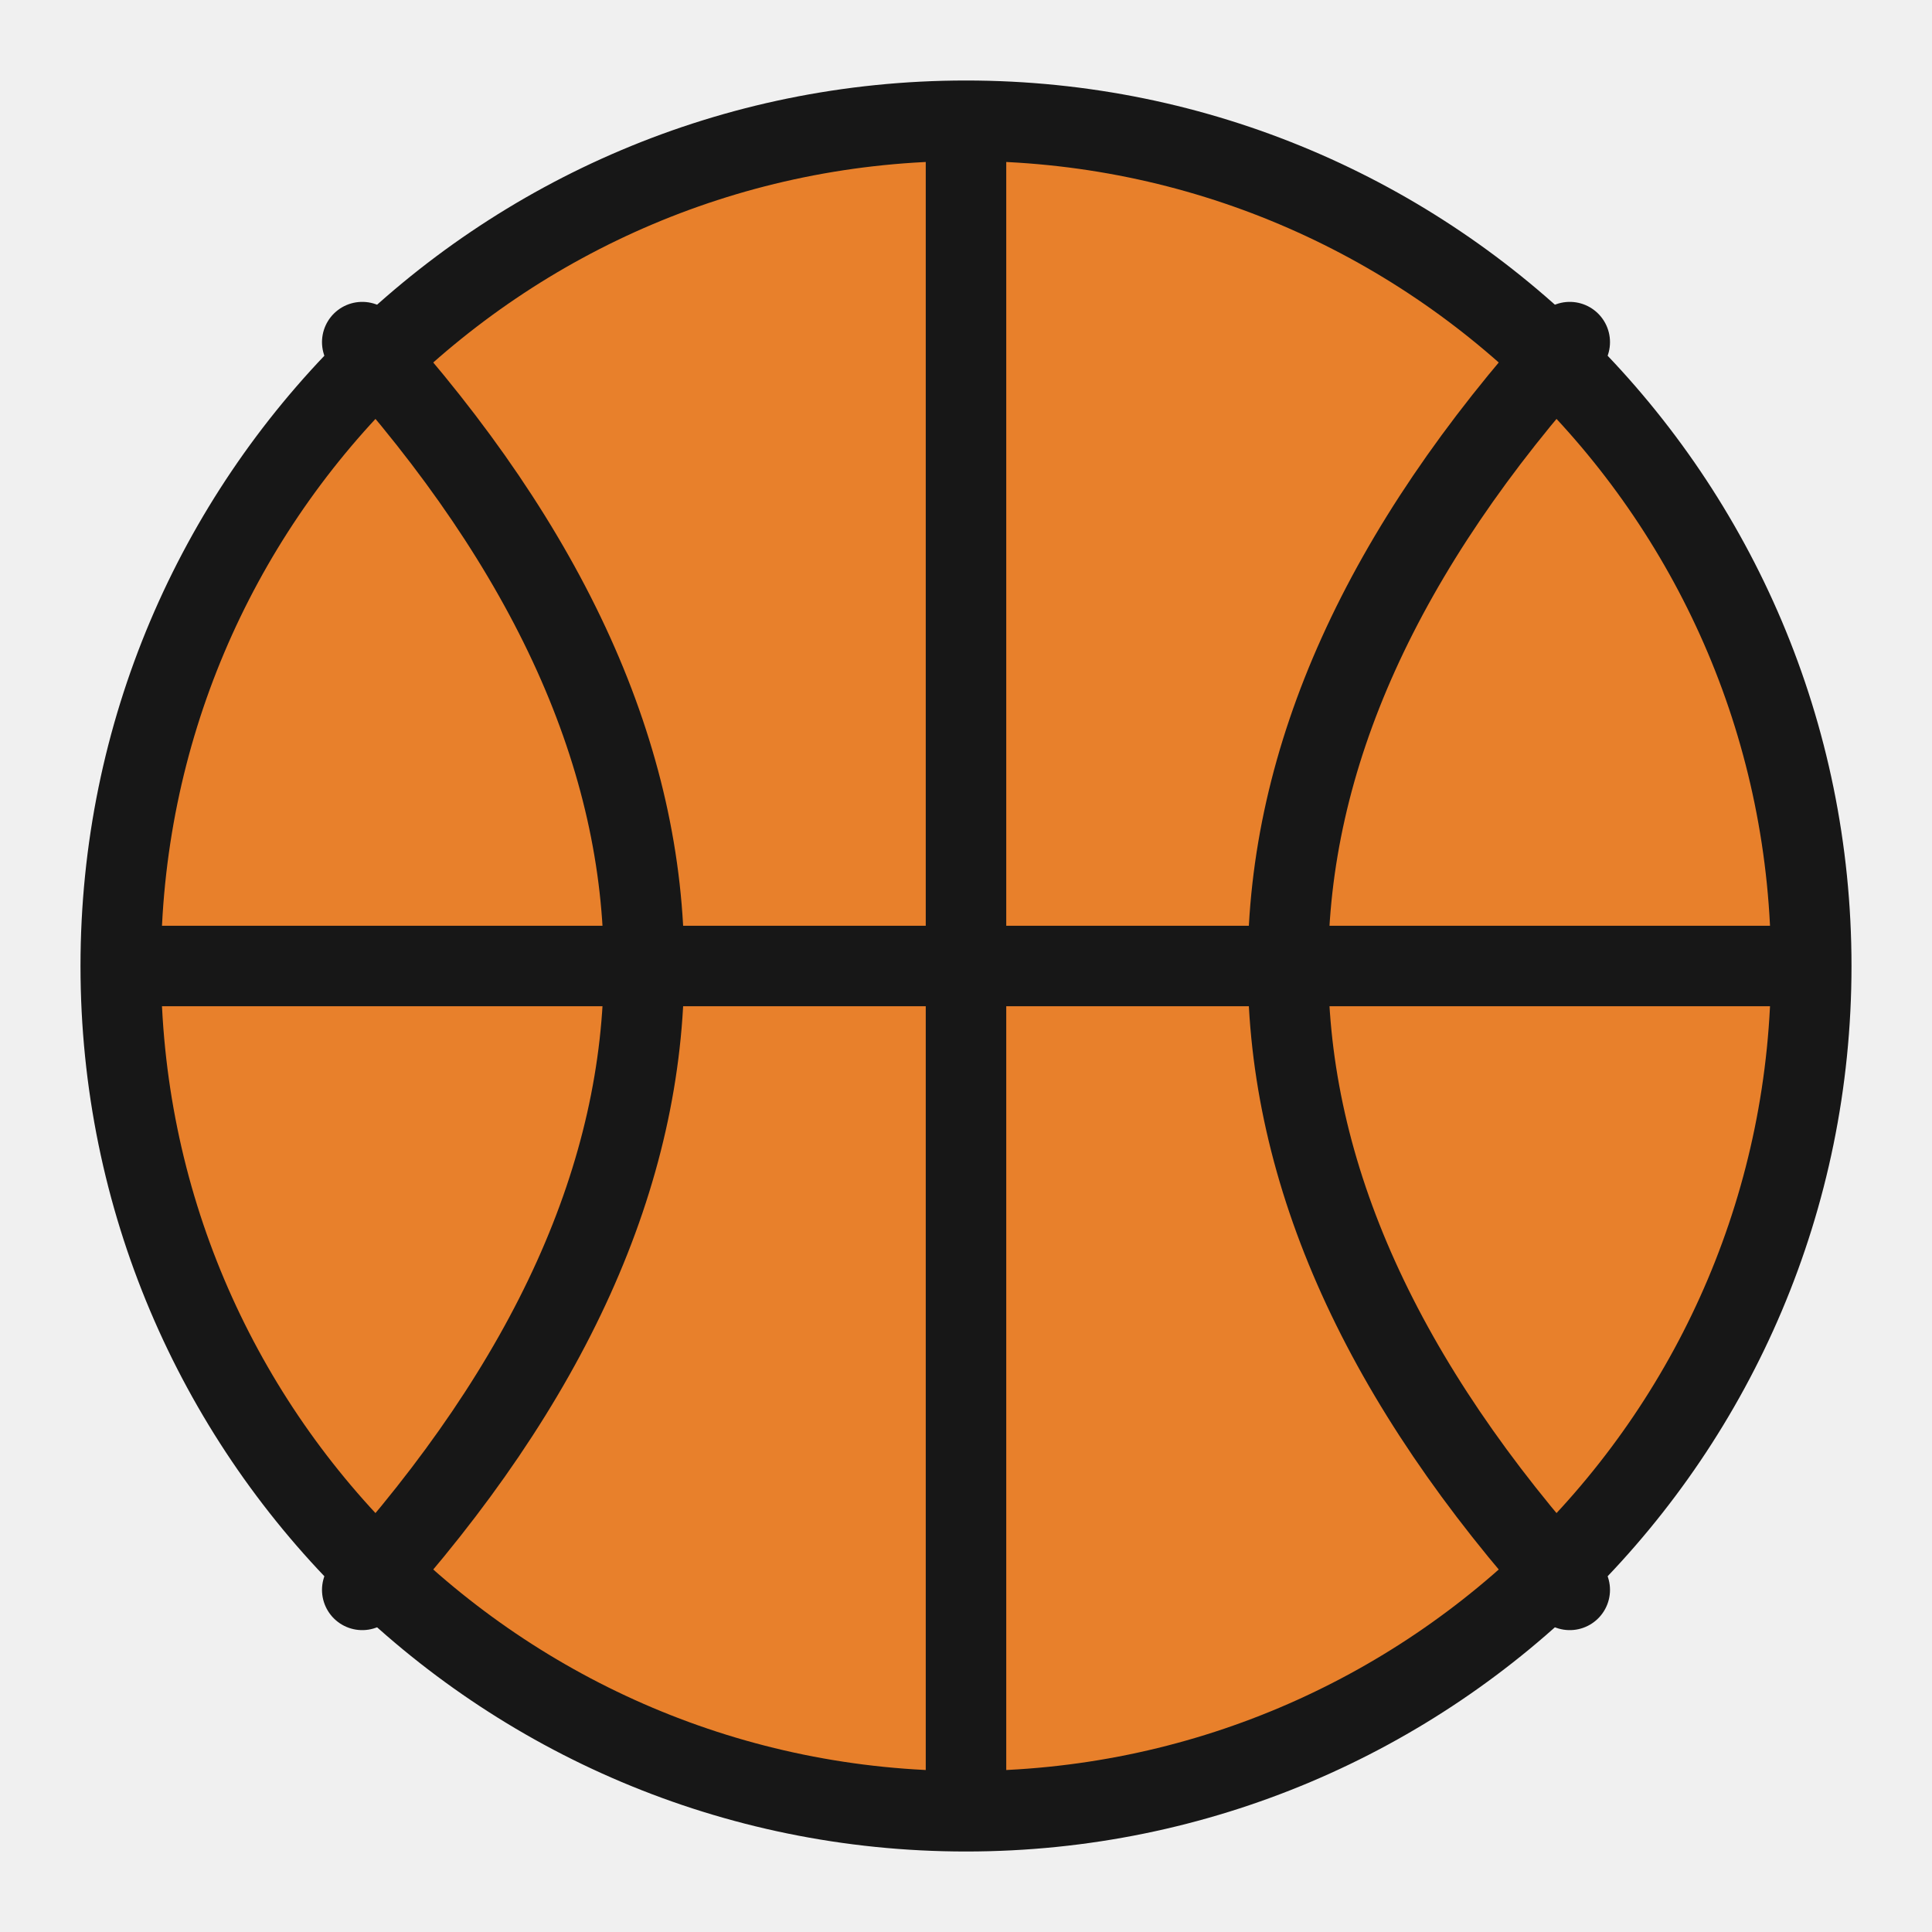
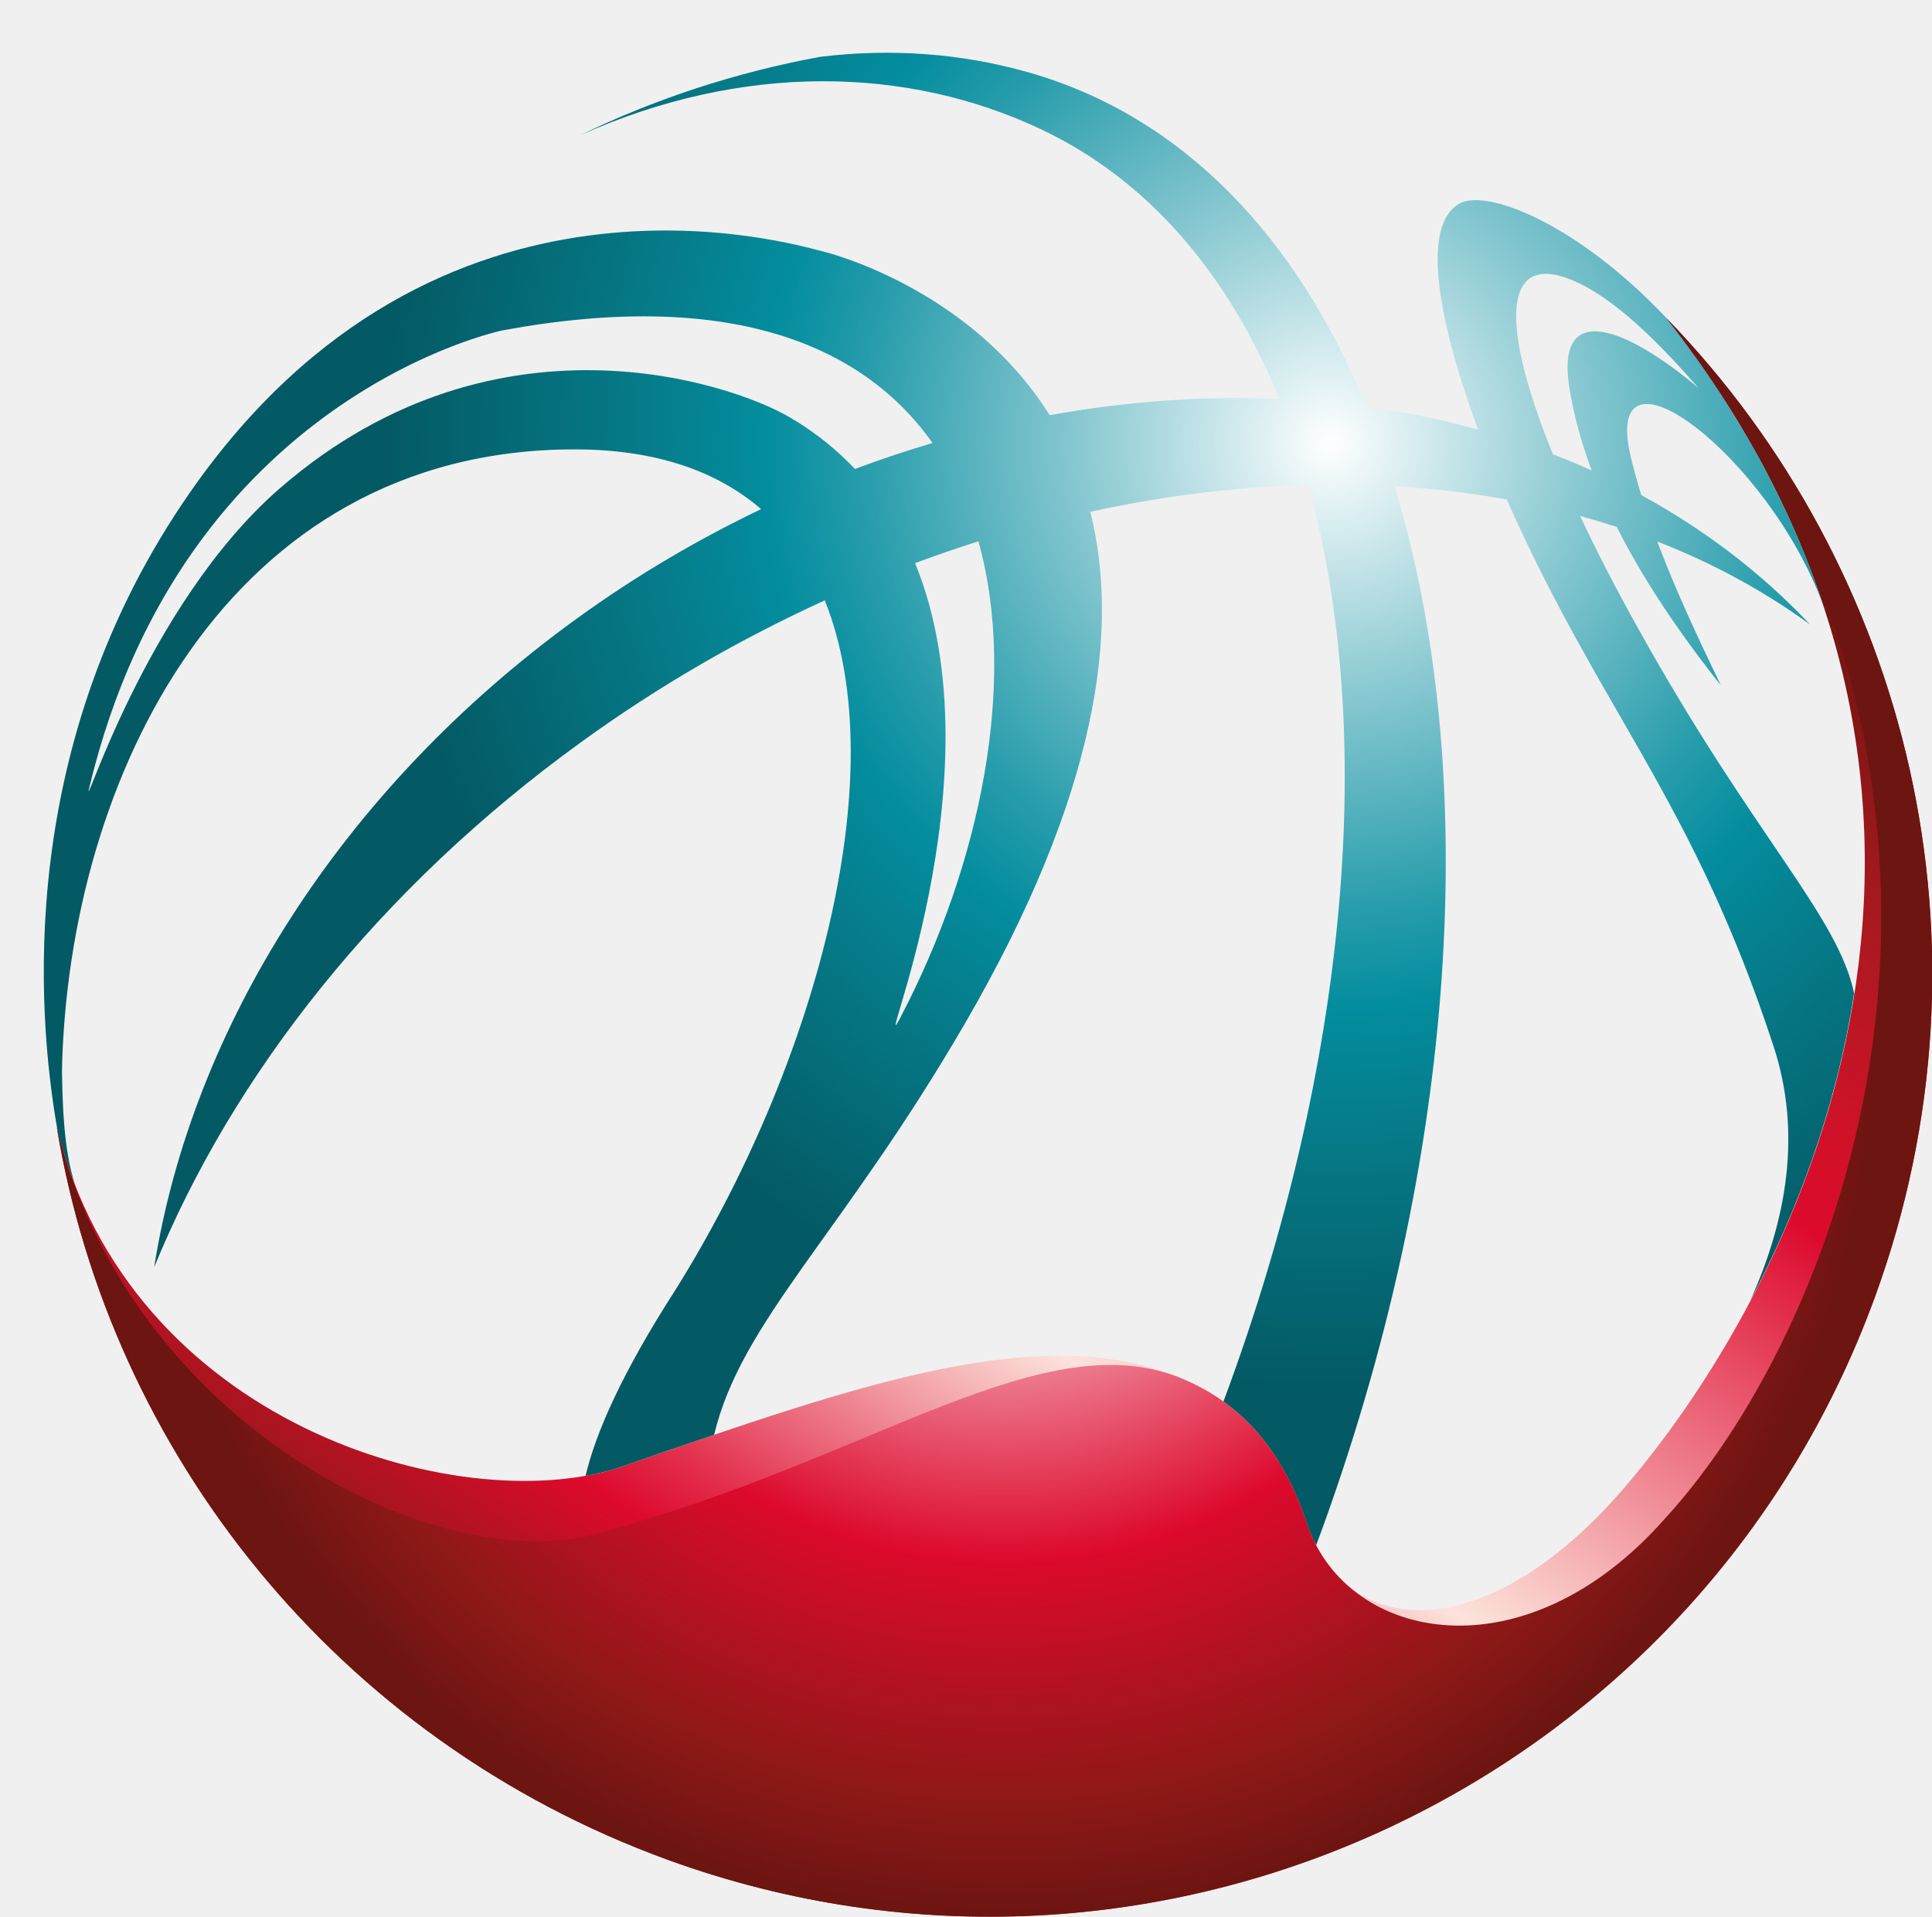
- <svg xmlns="http://www.w3.org/2000/svg" viewBox="0 0 48 48" role="img" aria-label="BSL">
-   <circle cx="24" cy="24" r="21" fill="#E8802B" stroke="#171717" stroke-width="2" />
-   <g fill="none" stroke="#171717" stroke-width="2" stroke-linecap="round">
-     <path d="M24 3.2 V44.8" />
-     <path d="M3.2 24 H44.8" />
-     <path d="M9 8.5 Q23 24 9 39.5" />
-     <path d="M39 8.5 Q25 24 39 39.5" />
+ <svg xmlns="http://www.w3.org/2000/svg" viewBox="-4.08 3.74 204.01 202.42">
+   <defs>
+     <style>
+       .cls-1 {
+         fill: #e32039;
+       }
+ 
+       .cls-2 {
+         fill: url(#radial-gradient-2);
+       }
+ 
+       .cls-3 {
+         fill: #233058;
+       }
+ 
+       .cls-4 {
+         fill: url(#radial-gradient);
+       }
+ 
+       .cls-5 {
+         fill: url(#linear-gradient);
+       }
+ 
+       .cls-6 {
+         fill: #01a5c8;
+       }
+ 
+       .cls-7 {
+         fill: #e20e18;
+       }
+ 
+       .cls-8 {
+         fill: #fff;
+       }
+     </style>
+     <linearGradient id="linear-gradient" x1="164.14" y1="-5209.51" x2="58.01" y2="-5047.49" gradientTransform="translate(0 5242.58)" gradientUnits="userSpaceOnUse">
+       <stop offset=".07" stop-color="#6d1511" />
+       <stop offset=".21" stop-color="#a9191f" />
+       <stop offset=".31" stop-color="#ce1328" />
+       <stop offset=".37" stop-color="#dd0a2c" />
+       <stop offset=".46" stop-color="#e85168" />
+       <stop offset=".65" stop-color="#fce3db" />
+       <stop offset=".72" stop-color="#f1969f" />
+       <stop offset=".81" stop-color="#e32e4d" />
+       <stop offset=".85" stop-color="#dd0a2c" />
+       <stop offset=".95" stop-color="#93191a" />
+       <stop offset="1" stop-color="#6d1511" />
+     </linearGradient>
+     <radialGradient id="radial-gradient" cx="136.43" cy="-5192.08" fx="136.43" fy="-5192.08" r="99.56" gradientTransform="translate(0 5242.58)" gradientUnits="userSpaceOnUse">
+       <stop offset="0" stop-color="#fff" />
+       <stop offset=".28" stop-color="#83c6cf" />
+       <stop offset=".5" stop-color="#269cab" />
+       <stop offset=".6" stop-color="#038d9e" />
+       <stop offset=".74" stop-color="#067a88" />
+       <stop offset="1" stop-color="#035a64" />
+     </radialGradient>
+     <radialGradient id="radial-gradient-2" cx="101.93" cy="-5128.47" fx="101.93" fy="-5128.47" r="92.01" gradientTransform="translate(0 5242.58)" gradientUnits="userSpaceOnUse">
+       <stop offset="0" stop-color="#fff" />
+       <stop offset=".05" stop-color="#fdf7f8" />
+       <stop offset=".13" stop-color="#fbe1e5" />
+       <stop offset=".23" stop-color="#f5bcc5" />
+       <stop offset=".35" stop-color="#ee899b" />
+       <stop offset=".47" stop-color="#e64863" />
+       <stop offset=".59" stop-color="#dd0a2c" />
+       <stop offset=".87" stop-color="#8e1818" />
+       <stop offset="1" stop-color="#6d1511" />
+     </radialGradient>
+   </defs>
+   <g>
+     <path class="cls-5" d="M120.99,149.44c5.89,2.52,10.37,7.3,12.99,15.36,4.25,12.35,19.12,12.9,33.67-4.18,18.8-22.07,43.63-72.78,4.21-123.31,25.7,26.49,35.53,66.31,22.07,103.33-18.78,51.63-75.86,78.28-127.5,59.51C31.45,187.41,7.6,157.1,1.92,122.81c7.69,31.31,42.26,41.26,59.15,36,26.16-9.1,45.13-15.72,59.93-9.37" />
+     <path class="cls-4" d="M191.73,108.76c-1.66-8.22-10.45-16.45-22.66-38.34-2.44-4.36-4.54-8.44-6.3-12.19,1.3.36,2.6.75,3.87,1.16,3.33,6.6,7.56,12.39,10.97,16.71-.97-2.16-4.13-8.36-6.69-15.17,5.82,2.27,11.22,5.19,16.13,8.76-5.2-5.51-11.2-10.05-17.82-13.66-.43-1.41-.82-2.81-1.14-4.16-3.07-13.33,14.57,0,20.35,15.77-1.95-5.88-4.61-11.83-8.08-17.82-.08-.12-.14-.24-.22-.37-.05-.09-.1-.16-.15-.25-.04-.08-.1-.15-.14-.23h0c-.79-1.33-1.61-2.68-2.49-4.01-.02-.03-.04-.06-.06-.1-.32-.49-.64-.96-.97-1.45-.02-.04-.05-.08-.08-.12-.41-.61-.82-1.2-1.26-1.81,0-.02-.03-.03-.04-.05-.92-1.29-1.87-2.57-2.87-3.84-.14-.16-.25-.28-.26-.29.06.06.12.13.18.19-.05-.06-.1-.13-.15-.19.02.02.04.04.06.06,0,0-.02-.02-.03-.04h0c-9.68-10.23-19.17-13.68-21.88-12.06-5.03,2.94-.5,17.11,2,23.85-3.83-1.06-7.77-1.86-11.8-2.42-7.31-17.86-19.33-30.66-35.71-35.32-7.14-2.02-14.49-2.53-21.96-1.63-8.9,1.64-17.41,4.43-25.3,8.26,17.11-7.65,34.51-7.3,48.67-.58,11.37,5.39,19.78,15.36,25.12,28.46-7.93-.35-16.08.23-24.26,1.71-8.08-12.91-22.32-16.9-23.96-17.3-3.13-.76-40.62-12.14-66.75,25.36C-2.45,82.18-.21,110.59,1.98,123.05c.52,2.06,1.16,4.03,1.9,5.9-1.36-3.92-1.35-9.71-1.42-12.04.62-30.79,17.31-65.69,54.12-65.71,8.63,0,15.09,2.32,19.71,6.31-6.7,3.21-13.23,7.04-19.46,11.56-25.02,18.1-40.67,43.41-44.63,68.51,8.29-20.32,23.76-40.04,45.11-55.48,8.22-5.96,16.88-10.93,25.7-14.95,7.48,18.53-1.19,49.51-15.75,72.79-5.77,8.97-8.45,15.21-9.51,19.67,1.16-.21,2.26-.47,3.29-.79,3.56-1.25,6.98-2.43,10.29-3.55,2.86-12,13.52-21.13,26.45-43.38,14.2-24.46,16.37-41.84,13.27-54.1,7.77-1.7,15.5-2.64,23.02-2.84,7.17,25.89,4.4,60.93-8.96,96.81,3.87,2.79,6.89,6.99,8.86,13.04.17.51.37.99.58,1.45.11.24.24.44.36.67,15.12-40.68,17.44-81.81,8.26-111.83,4.04.24,7.99.7,11.85,1.4,10.06,22.64,19.63,31.66,28.17,57.72,3,9.13,1.42,18.34-2.46,26.91,4.93-9.32,9.07-20.3,10.96-32.35h.03ZM79.87,48.16c-5-3.35-31.02-13.17-54.42,7.17-14.25,12.4-21.06,35.6-20.08,31.5,9.94-41.32,43.63-48.2,43.63-48.2,23.59-4.36,37.93,1.31,45.39,11.9-2.75.81-5.48,1.72-8.19,2.74-1.8-1.9-3.89-3.63-6.35-5.14h0v.02ZM91.02,111.16c-3.36,6.42,10.83-25.19,1.53-47.95,2.22-.82,4.45-1.59,6.69-2.3,4.14,14.81.25,34.05-8.21,50.23h0ZM163.44,34.06c3.76,2.03,7.99,6.23,11.82,10.65-7.51-6.33-15.07-9.41-13.64-.12.47,3.01,1.31,5.98,2.38,8.84-1.34-.61-2.72-1.18-4.1-1.71-6.05-14.88-5.14-22.35,3.54-17.67Z" />
+     <path class="cls-2" d="M120.98,149.44c5.88,2.52,10.37,7.3,13,15.36,4.25,12.35,22.93,16.14,37.77-.7,19.28-21.01,39.83-76.19.11-126.78,25.69,26.49,35.53,66.31,22.07,103.33-18.78,51.63-75.86,78.28-127.5,59.51C31.45,187.41,7.61,157.1,1.92,122.81c7.69,31.31,40.31,47.94,57.5,42.77,28.7-7.72,46.78-22.48,61.58-16.14" />
  </g>
</svg>
